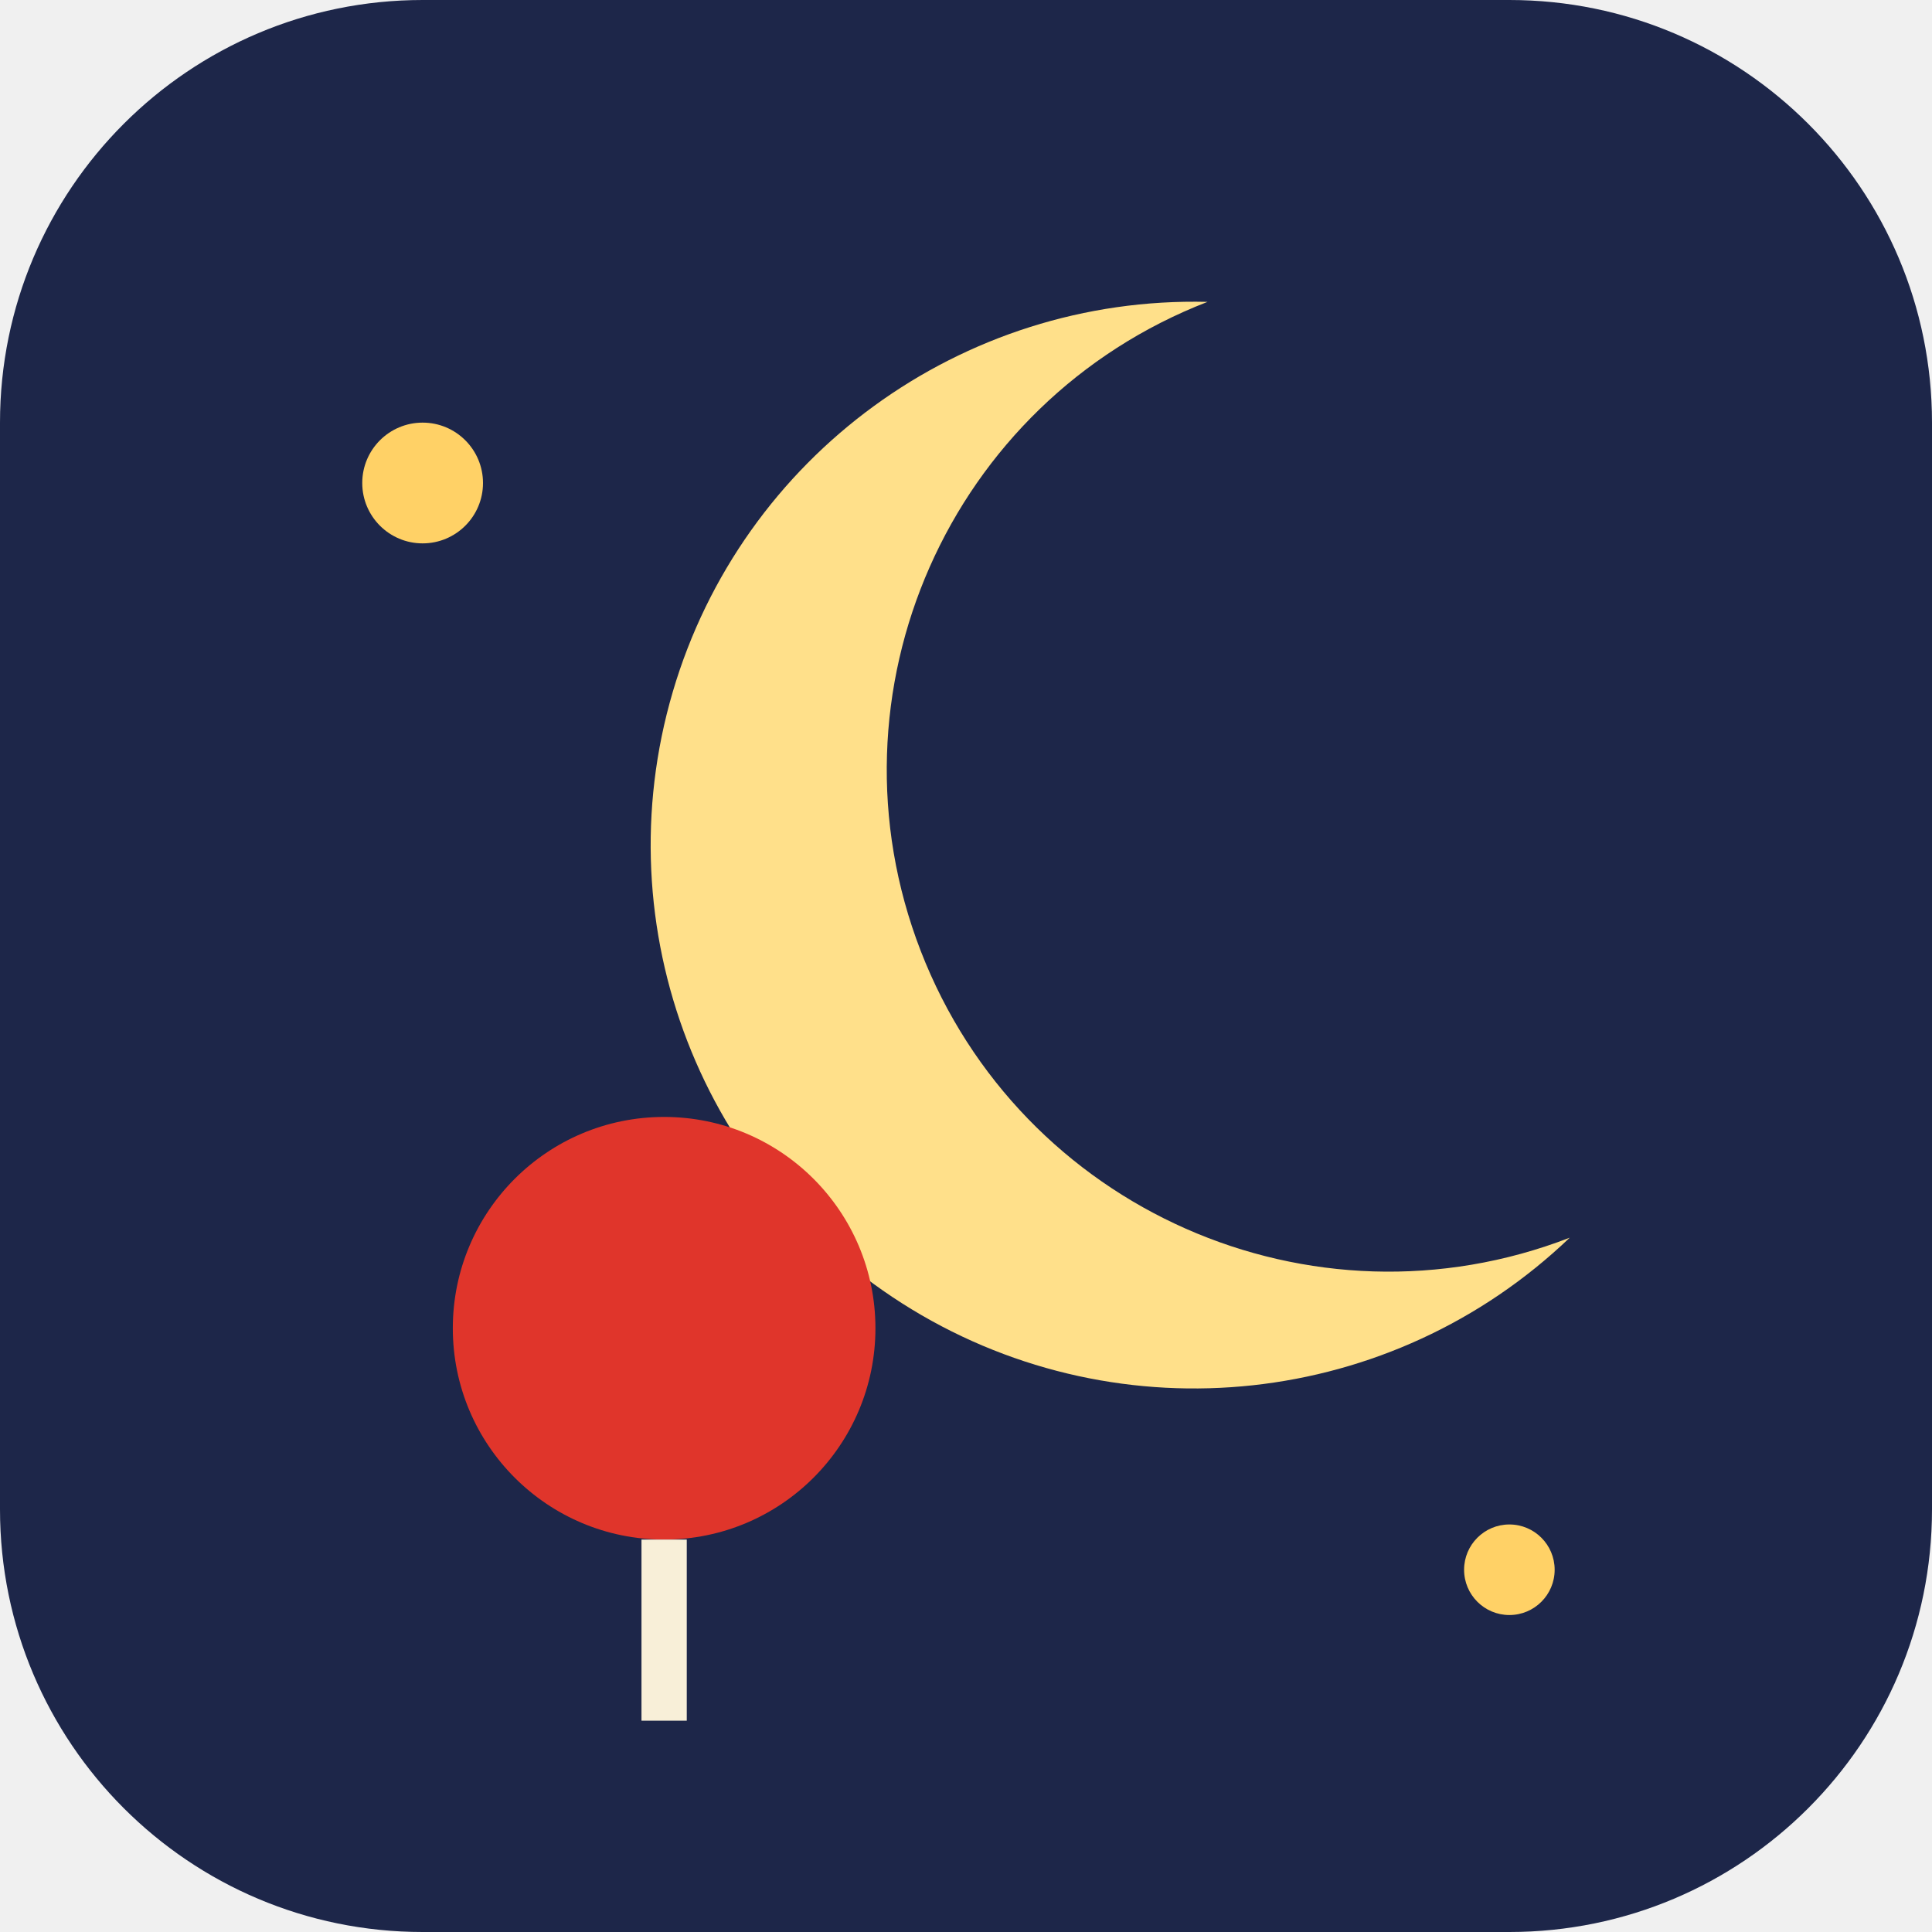
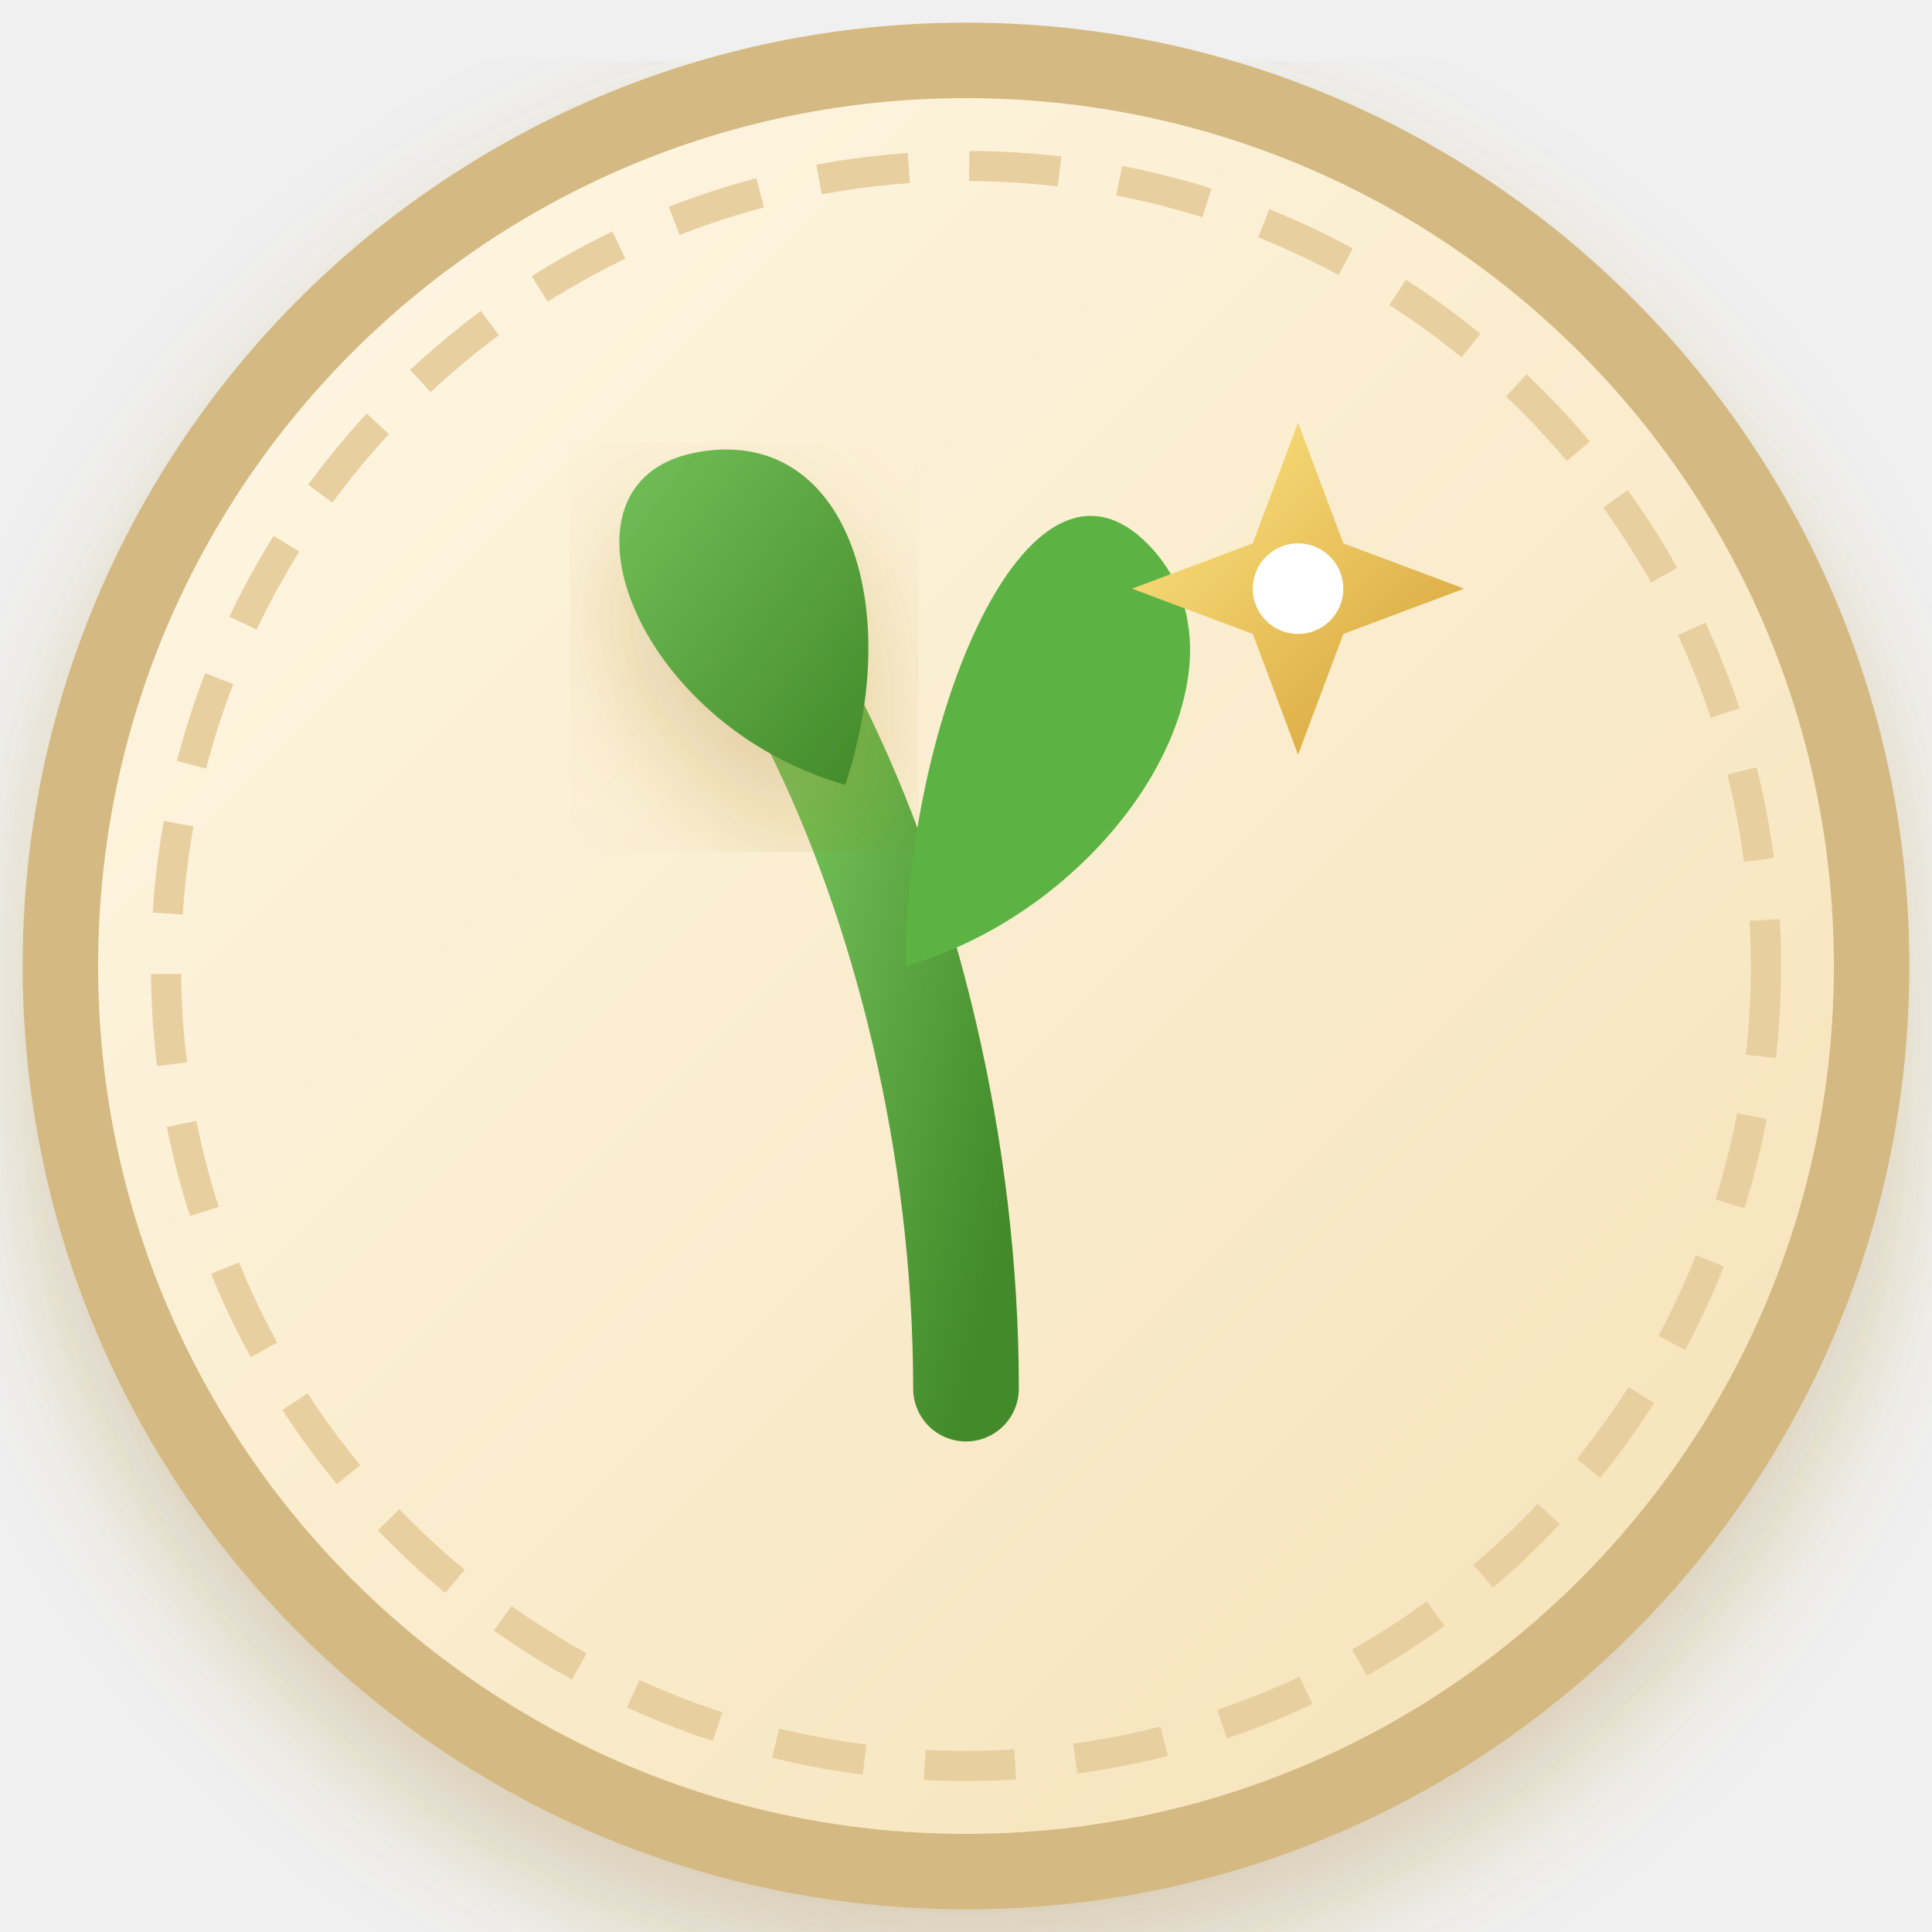
- <svg xmlns="http://www.w3.org/2000/svg" viewBox="0 0 64 64">
-   <rect width="64" height="64" rx="14" fill="#1d2649" />
-   <path d="M40 10a18 18 0 1 0 12 31 14 14 0 1 1-12-31z" fill="#ffe08a" />
-   <circle cx="22" cy="44" r="7" fill="#e0352b" />
-   <path d="M22 51v6" stroke="#f8efd8" stroke-width="1.5" />
-   <circle cx="14" cy="16" r="2" fill="#ffd166" />
-   <circle cx="50" cy="52" r="1.5" fill="#ffd166" />
+ <svg xmlns="http://www.w3.org/2000/svg" viewBox="0 0 64 64" width="64" height="64">
+   <defs>
+     <linearGradient id="bg" x1="0%" y1="0%" x2="100%" y2="100%">
+       <stop offset="0%" stop-color="#fff8e7" />
+       <stop offset="100%" stop-color="#f5e1b5" />
+     </linearGradient>
+     <linearGradient id="sprout" x1="0%" y1="0%" x2="100%" y2="100%">
+       <stop offset="0%" stop-color="#73c058" />
+       <stop offset="100%" stop-color="#428a2a" />
+     </linearGradient>
+     <linearGradient id="gold" x1="0%" y1="0%" x2="100%" y2="100%">
+       <stop offset="0%" stop-color="#ffe885" />
+       <stop offset="100%" stop-color="#d49e35" />
+     </linearGradient>
+     <filter id="glow" x="-20%" y="-20%" width="140%" height="140%">
+       <feDropShadow dx="0" dy="2" stdDeviation="2" flood-color="#a67c1e" flood-opacity="0.3" />
+     </filter>
+   </defs>
+   <circle cx="32" cy="32" r="30" fill="url(#bg)" stroke="#d4b982" stroke-width="2.5" filter="url(#glow)" />
+   <circle cx="32" cy="32" r="26.5" fill="none" stroke="#e8cfa0" stroke-width="1" stroke-dasharray="3,2" />
+   <path d="M 32 46 C 32 38, 30 30, 27 24" fill="none" stroke="url(#sprout)" stroke-width="3.5" stroke-linecap="round" />
+   <path d="M 28 26 C 21 24, 18 16, 23 15 C 28 14, 30 20, 28 26 Z" fill="url(#sprout)" filter="url(#glow)" />
+   <path d="M 30 32 C 37 30, 42 22, 38 18 C 34 14, 30 24, 30 32 Z" fill="#5cb343" />
+   <path d="M 43 14 L 44.5 18 L 48.5 19.5 L 44.5 21 L 43 25 L 41.5 21 L 37.5 19.5 L 41.5 18 Z" fill="url(#gold)" />
+   <circle cx="43" cy="19.5" r="1.5" fill="#ffffff" />
</svg>
